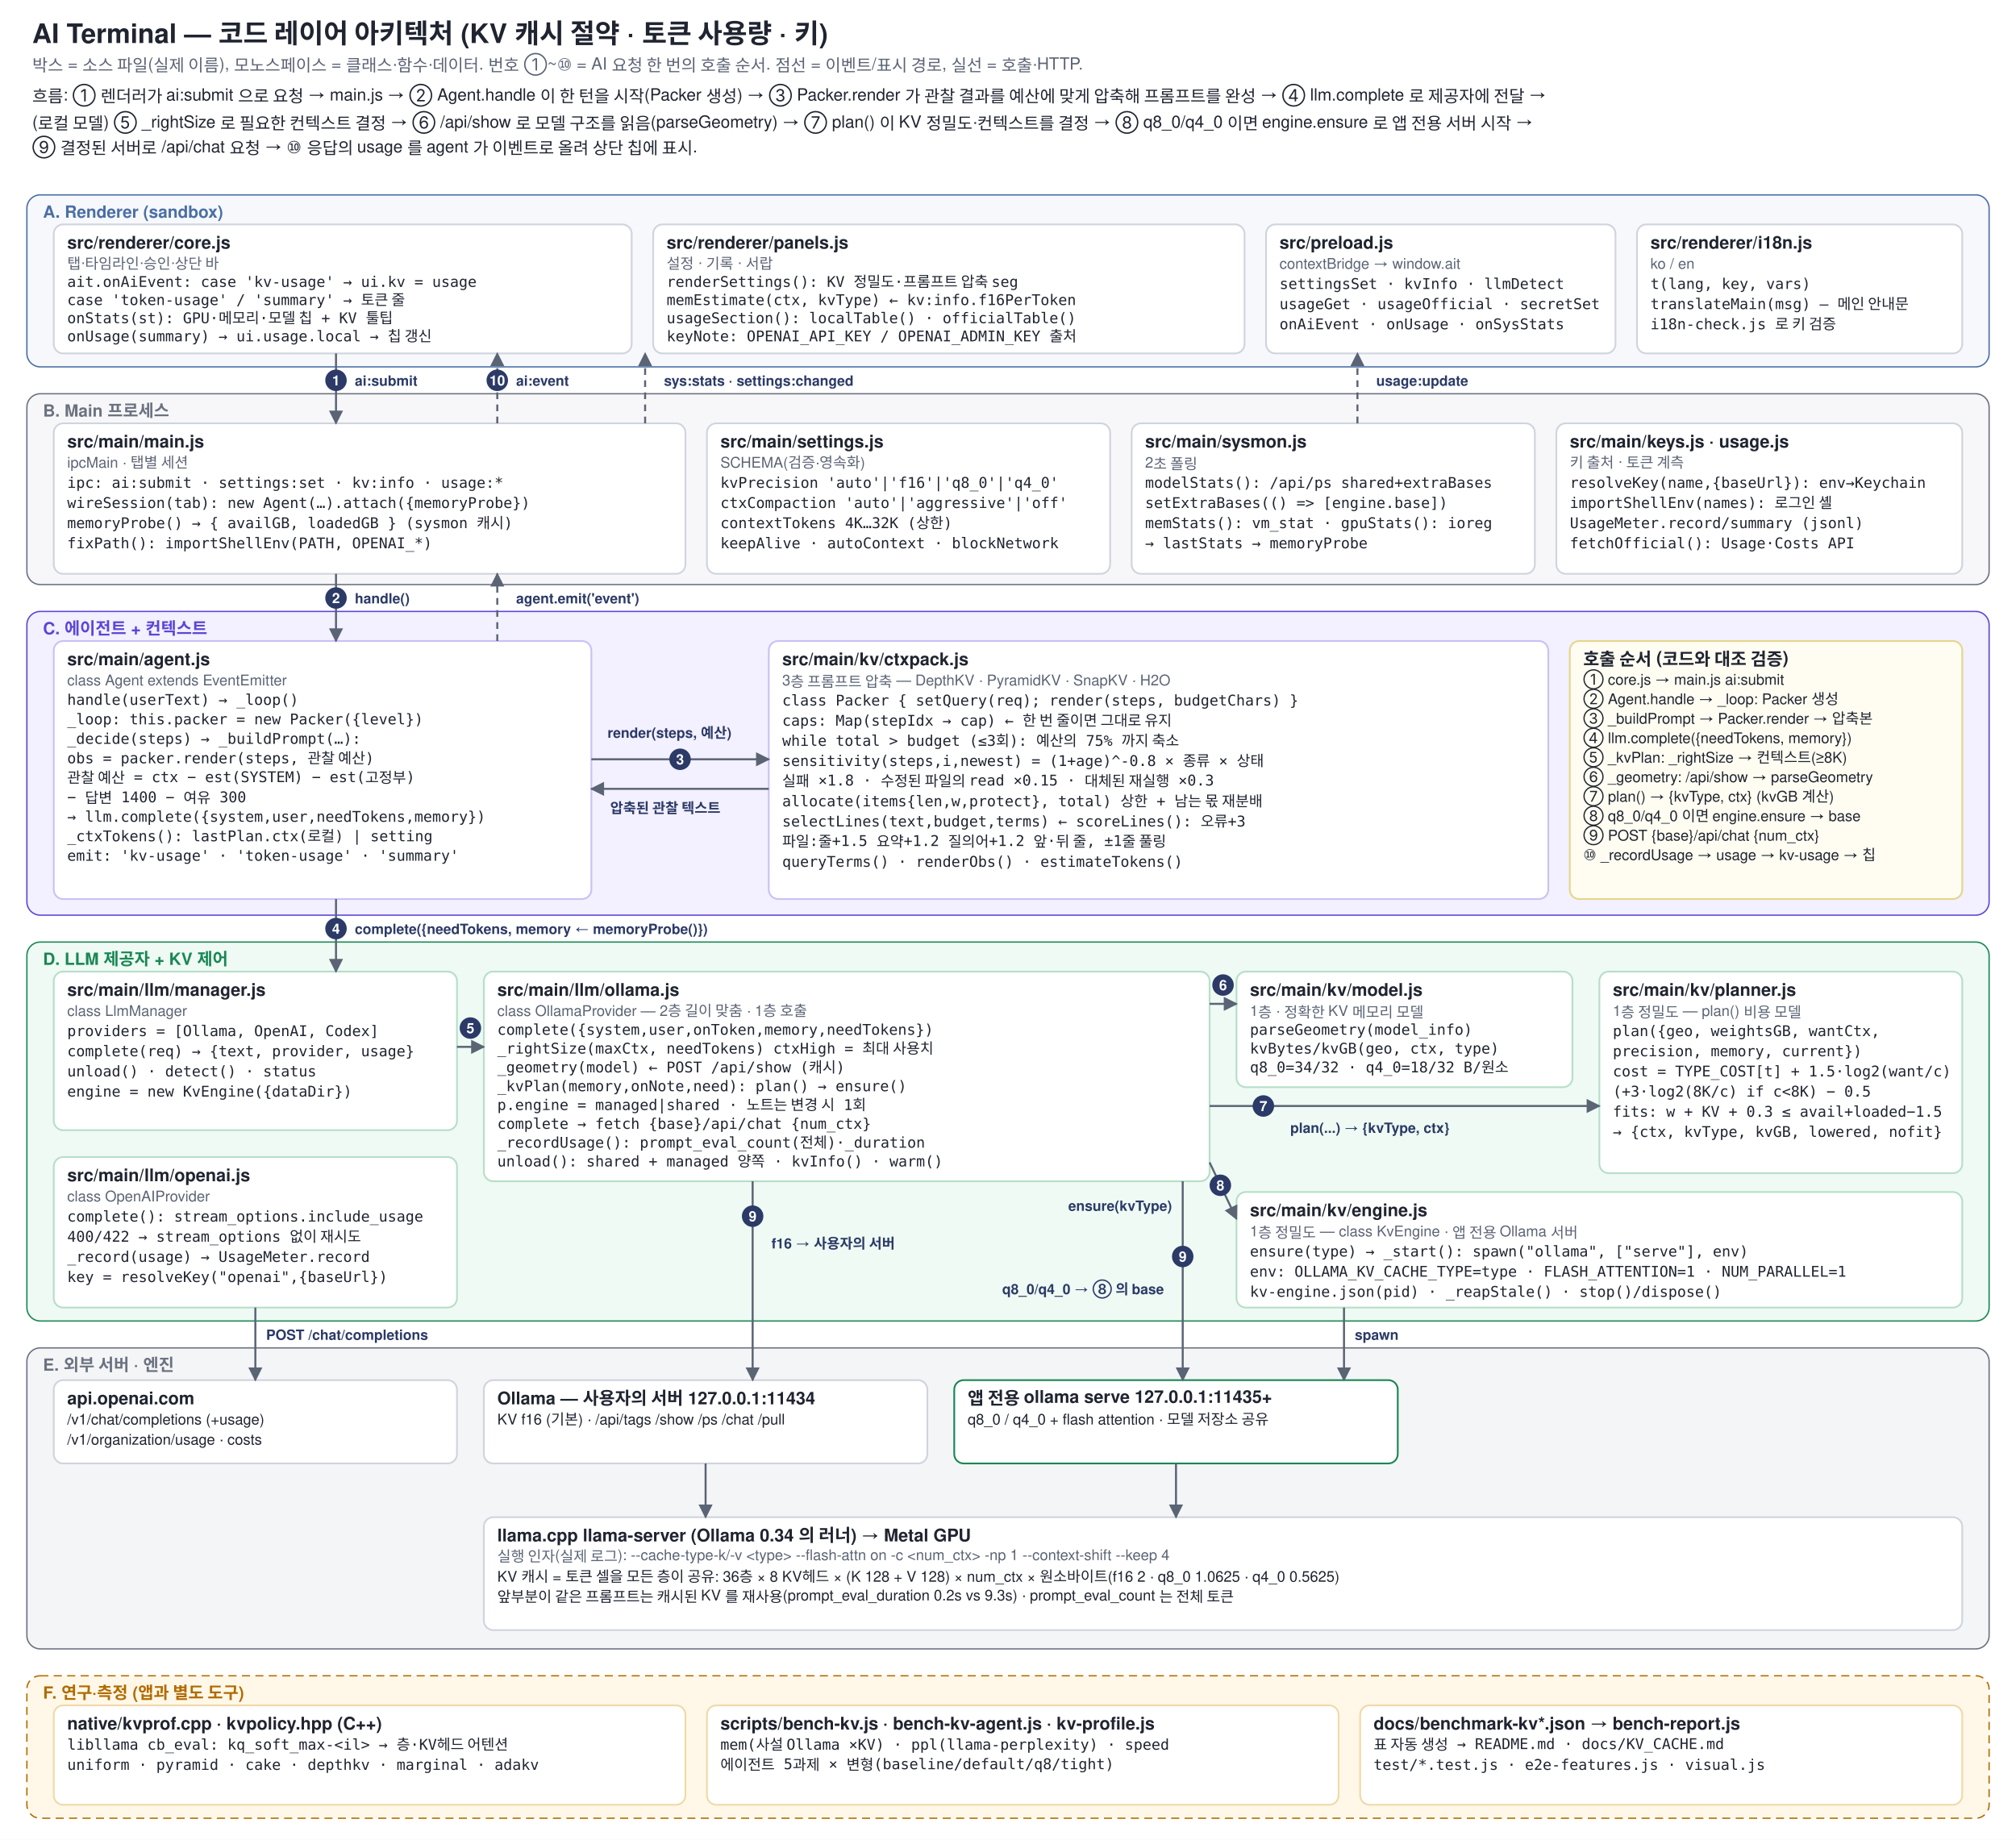
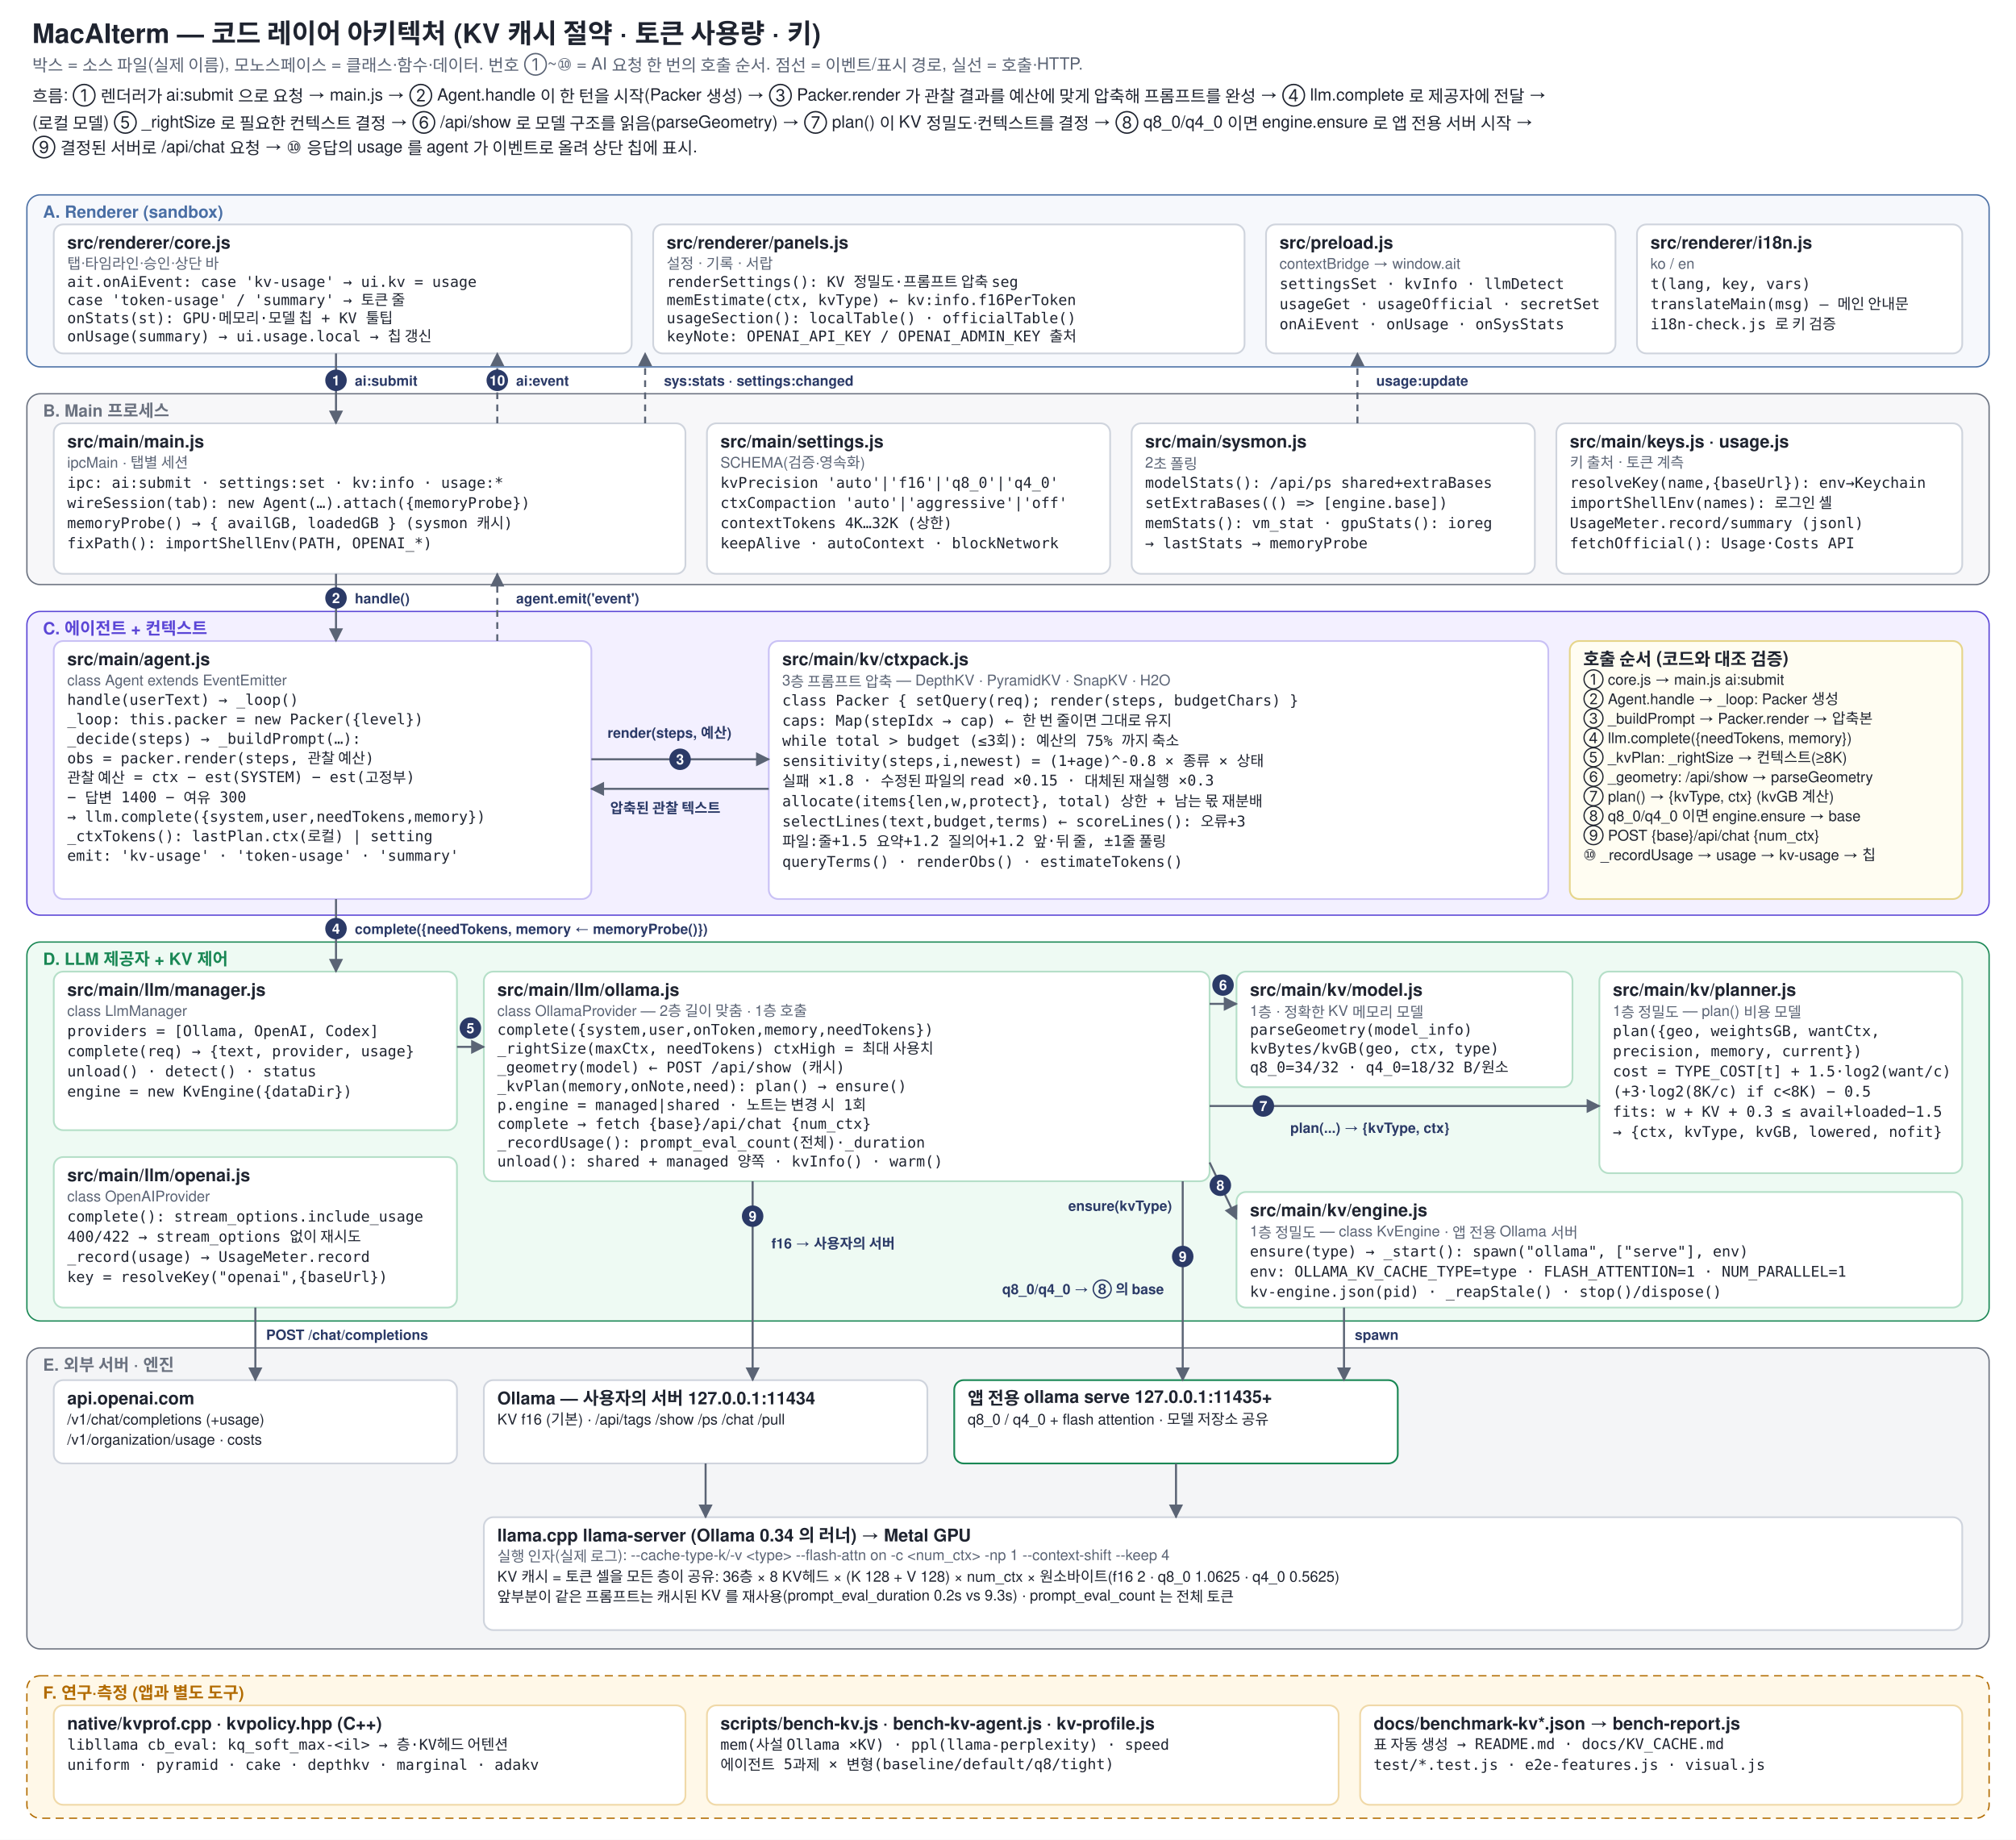
<svg xmlns="http://www.w3.org/2000/svg" viewBox="0 0 1500 1369" font-family="-apple-system,'Apple SD Gothic Neo',Helvetica,Arial,sans-serif">
  <defs>
    <marker id="arr" viewBox="0 0 10 10" refX="9" refY="5" markerWidth="7" markerHeight="7" orient="auto">
      <path d="M0 0L10 5L0 10z" fill="#5b6475" />
    </marker>
  </defs>
  <rect width="1500" height="1369" fill="#ffffff" />
-   <text x="24" y="32" font-size="20" font-weight="700" fill="#1f2430">AI Terminal — 코드 레이어 아키텍처 (KV 캐시 절약 · 토큰 사용량 · 키)</text>
+   <text x="24" y="32" font-size="20" font-weight="700" fill="#1f2430">MacAIterm — 코드 레이어 아키텍처 (KV 캐시 절약 · 토큰 사용량 · 키)</text>
  <text x="24" y="53" font-size="12.5" fill="#5b6475">박스 = 소스 파일(실제 이름), 모노스페이스 = 클래스·함수·데이터. 번호 ①~⑩ = AI 요청 한 번의 호출 순서. 점선 = 이벤트/표시 경로, 실선 = 호출·HTTP.</text>
  <text x="24" y="76" font-size="12.5" fill="#1f2430">흐름: ① 렌더러가 ai:submit 으로 요청 → main.js → ② Agent.handle 이 한 턴을 시작(Packer 생성) → ③ Packer.render 가 관찰 결과를 예산에 맞게 압축해 프롬프트를 완성 → ④ llm.complete 로 제공자에 전달 →</text>
  <text x="24" y="95" font-size="12.5" fill="#1f2430">(로컬 모델) ⑤ _rightSize 로 필요한 컨텍스트 결정 → ⑥ /api/show 로 모델 구조를 읽음(parseGeometry) → ⑦ plan() 이 KV 정밀도·컨텍스트를 결정 → ⑧ q8_0/q4_0 이면 engine.ensure 로 앱 전용 서버 시작 →</text>
  <text x="24" y="114" font-size="12.5" fill="#1f2430">⑨ 결정된 서버로 /api/chat 요청 → ⑩ 응답의 usage 를 agent 가 이벤트로 올려 상단 칩에 표시.</text>
  <g transform="translate(0,79)">
    <rect x="20" y="66" width="1460" height="128" rx="10" fill="#f6f8fc" stroke="#4a6fa5" stroke-width="1" />
    <text x="32" y="83" font-size="12.5" font-weight="700" fill="#4a6fa5">A. Renderer (sandbox)</text>
    <rect x="40" y="88" width="430" height="96" rx="7" fill="#fff" stroke="#cfd4dd" stroke-width="1.3" />
    <text x="50" y="106" font-size="13" font-weight="700" fill="#1f2430">src/renderer/core.js</text>
    <text x="50" y="121" font-size="11" fill="#5b6475">탭·타임라인·승인·상단 바</text>
    <text x="50" y="134.5" font-size="11" font-family="Menlo,Monaco,monospace" fill="#1f2430">ait.onAiEvent: case 'kv-usage' → ui.kv = usage</text>
    <text x="50" y="148" font-size="11" font-family="Menlo,Monaco,monospace" fill="#1f2430">  case 'token-usage' / 'summary' → 토큰 줄</text>
    <text x="50" y="161.5" font-size="11" font-family="Menlo,Monaco,monospace" fill="#1f2430">onStats(st): GPU·메모리·모델 칩 + KV 툴팁</text>
    <text x="50" y="175" font-size="11" font-family="Menlo,Monaco,monospace" fill="#1f2430">onUsage(summary) → ui.usage.local → 칩 갱신</text>
    <rect x="486" y="88" width="440" height="96" rx="7" fill="#fff" stroke="#cfd4dd" stroke-width="1.3" />
    <text x="496" y="106" font-size="13" font-weight="700" fill="#1f2430">src/renderer/panels.js</text>
    <text x="496" y="121" font-size="11" fill="#5b6475">설정 · 기록 · 서랍</text>
    <text x="496" y="134.5" font-size="11" font-family="Menlo,Monaco,monospace" fill="#1f2430">renderSettings(): KV 정밀도·프롬프트 압축 seg</text>
    <text x="496" y="148" font-size="11" font-family="Menlo,Monaco,monospace" fill="#1f2430">memEstimate(ctx, kvType) ← kv:info.f16PerToken</text>
    <text x="496" y="161.5" font-size="11" font-family="Menlo,Monaco,monospace" fill="#1f2430">usageSection(): localTable() · officialTable()</text>
    <text x="496" y="175" font-size="11" font-family="Menlo,Monaco,monospace" fill="#1f2430">keyNote: OPENAI_API_KEY / OPENAI_ADMIN_KEY 출처</text>
    <rect x="942" y="88" width="260" height="96" rx="7" fill="#fff" stroke="#cfd4dd" stroke-width="1.3" />
    <text x="952" y="106" font-size="13" font-weight="700" fill="#1f2430">src/preload.js</text>
    <text x="952" y="121" font-size="11" fill="#5b6475">contextBridge → window.ait</text>
    <text x="952" y="136" font-size="11" font-family="Menlo,Monaco,monospace" fill="#1f2430">settingsSet · kvInfo · llmDetect</text>
    <text x="952" y="151" font-size="11" font-family="Menlo,Monaco,monospace" fill="#1f2430">usageGet · usageOfficial · secretSet</text>
    <text x="952" y="166" font-size="11" font-family="Menlo,Monaco,monospace" fill="#1f2430">onAiEvent · onUsage · onSysStats</text>
    <rect x="1218" y="88" width="242" height="96" rx="7" fill="#fff" stroke="#cfd4dd" stroke-width="1.3" />
    <text x="1228" y="106" font-size="13" font-weight="700" fill="#1f2430">src/renderer/i18n.js</text>
    <text x="1228" y="121" font-size="11" fill="#5b6475">ko / en</text>
    <text x="1228" y="136" font-size="11" font-family="Menlo,Monaco,monospace" fill="#1f2430">t(lang, key, vars)</text>
    <text x="1228" y="151" font-size="11" font-family="Menlo,Monaco,monospace" fill="#1f2430">translateMain(msg) — 메인 안내문</text>
    <text x="1228" y="166" font-size="11" font-family="Menlo,Monaco,monospace" fill="#1f2430">i18n-check.js 로 키 검증</text>
    <rect x="20" y="214" width="1460" height="142" rx="10" fill="#f7f7f9" stroke="#6b7280" stroke-width="1" />
    <text x="32" y="231" font-size="12.5" font-weight="700" fill="#6b7280">B. Main 프로세스</text>
    <rect x="40" y="236" width="470" height="112" rx="7" fill="#fff" stroke="#cfd4dd" stroke-width="1.3" />
    <text x="50" y="254" font-size="13" font-weight="700" fill="#1f2430">src/main/main.js</text>
    <text x="50" y="269" font-size="11" fill="#5b6475">ipcMain · 탭별 세션</text>
    <text x="50" y="284" font-size="11" font-family="Menlo,Monaco,monospace" fill="#1f2430">ipc: ai:submit · settings:set · kv:info · usage:*</text>
    <text x="50" y="299" font-size="11" font-family="Menlo,Monaco,monospace" fill="#1f2430">wireSession(tab): new Agent(…).attach({memoryProbe})</text>
    <text x="50" y="314" font-size="11" font-family="Menlo,Monaco,monospace" fill="#1f2430">memoryProbe() → { availGB, loadedGB } (sysmon 캐시)</text>
    <text x="50" y="329" font-size="11" font-family="Menlo,Monaco,monospace" fill="#1f2430">fixPath(): importShellEnv(PATH, OPENAI_*)</text>
    <rect x="526" y="236" width="300" height="112" rx="7" fill="#fff" stroke="#cfd4dd" stroke-width="1.3" />
    <text x="536" y="254" font-size="13" font-weight="700" fill="#1f2430">src/main/settings.js</text>
    <text x="536" y="269" font-size="11" fill="#5b6475">SCHEMA(검증·영속화)</text>
    <text x="536" y="284" font-size="11" font-family="Menlo,Monaco,monospace" fill="#1f2430">kvPrecision  'auto'|'f16'|'q8_0'|'q4_0'</text>
    <text x="536" y="299" font-size="11" font-family="Menlo,Monaco,monospace" fill="#1f2430">ctxCompaction 'auto'|'aggressive'|'off'</text>
    <text x="536" y="314" font-size="11" font-family="Menlo,Monaco,monospace" fill="#1f2430">contextTokens  4K…32K (상한)</text>
    <text x="536" y="329" font-size="11" font-family="Menlo,Monaco,monospace" fill="#1f2430">keepAlive · autoContext · blockNetwork</text>
    <rect x="842" y="236" width="300" height="112" rx="7" fill="#fff" stroke="#cfd4dd" stroke-width="1.3" />
    <text x="852" y="254" font-size="13" font-weight="700" fill="#1f2430">src/main/sysmon.js</text>
    <text x="852" y="269" font-size="11" fill="#5b6475">2초 폴링</text>
    <text x="852" y="284" font-size="11" font-family="Menlo,Monaco,monospace" fill="#1f2430">modelStats(): /api/ps shared+extraBases</text>
    <text x="852" y="299" font-size="11" font-family="Menlo,Monaco,monospace" fill="#1f2430">setExtraBases(() =&gt; [engine.base])</text>
    <text x="852" y="314" font-size="11" font-family="Menlo,Monaco,monospace" fill="#1f2430">memStats(): vm_stat · gpuStats(): ioreg</text>
    <text x="852" y="329" font-size="11" font-family="Menlo,Monaco,monospace" fill="#1f2430">→ lastStats → memoryProbe</text>
    <rect x="1158" y="236" width="302" height="112" rx="7" fill="#fff" stroke="#cfd4dd" stroke-width="1.3" />
    <text x="1168" y="254" font-size="13" font-weight="700" fill="#1f2430">src/main/keys.js · usage.js</text>
    <text x="1168" y="269" font-size="11" fill="#5b6475">키 출처 · 토큰 계측</text>
    <text x="1168" y="284" font-size="11" font-family="Menlo,Monaco,monospace" fill="#1f2430">resolveKey(name,{baseUrl}): env→Keychain</text>
    <text x="1168" y="299" font-size="11" font-family="Menlo,Monaco,monospace" fill="#1f2430">importShellEnv(names): 로그인 셸</text>
    <text x="1168" y="314" font-size="11" font-family="Menlo,Monaco,monospace" fill="#1f2430">UsageMeter.record/summary (jsonl)</text>
    <text x="1168" y="329" font-size="11" font-family="Menlo,Monaco,monospace" fill="#1f2430">fetchOfficial(): Usage·Costs API</text>
    <rect x="20" y="376" width="1460" height="226" rx="10" fill="#f3f0ff" stroke="#5b46d6" stroke-width="1" />
    <text x="32" y="393" font-size="12.5" font-weight="700" fill="#5b46d6">C. 에이전트 + 컨텍스트</text>
    <rect x="40" y="398" width="400" height="192" rx="7" fill="#fff" stroke="#c9c1f5" stroke-width="1.3" />
    <text x="50" y="416" font-size="13" font-weight="700" fill="#1f2430">src/main/agent.js</text>
    <text x="50" y="431" font-size="11" fill="#5b6475">class Agent extends EventEmitter</text>
    <text x="50" y="445.5" font-size="11" font-family="Menlo,Monaco,monospace" fill="#1f2430">handle(userText) → _loop()</text>
    <text x="50" y="460" font-size="11" font-family="Menlo,Monaco,monospace" fill="#1f2430">_loop: this.packer = new Packer({level})</text>
    <text x="50" y="474.5" font-size="11" font-family="Menlo,Monaco,monospace" fill="#1f2430">_decide(steps) → _buildPrompt(…):</text>
    <text x="50" y="489" font-size="11" font-family="Menlo,Monaco,monospace" fill="#1f2430">  obs = packer.render(steps, 관찰 예산)</text>
    <text x="50" y="503.5" font-size="11" font-family="Menlo,Monaco,monospace" fill="#1f2430">  관찰 예산 = ctx − est(SYSTEM) − est(고정부)</text>
    <text x="50" y="518" font-size="11" font-family="Menlo,Monaco,monospace" fill="#1f2430">              − 답변 1400 − 여유 300</text>
    <text x="50" y="532.5" font-size="11" font-family="Menlo,Monaco,monospace" fill="#1f2430">→ llm.complete({system,user,needTokens,memory})</text>
    <text x="50" y="547" font-size="11" font-family="Menlo,Monaco,monospace" fill="#1f2430">_ctxTokens(): lastPlan.ctx(로컬) | setting</text>
    <text x="50" y="561.5" font-size="11" font-family="Menlo,Monaco,monospace" fill="#1f2430">emit: 'kv-usage' · 'token-usage' · 'summary'</text>
    <rect x="572" y="398" width="580" height="192" rx="7" fill="#fff" stroke="#c9c1f5" stroke-width="1.3" />
    <text x="582" y="416" font-size="13" font-weight="700" fill="#1f2430">src/main/kv/ctxpack.js</text>
    <text x="582" y="431" font-size="11" fill="#5b6475">3층 프롬프트 압축 — DepthKV · PyramidKV · SnapKV · H2O</text>
    <text x="582" y="446" font-size="11" font-family="Menlo,Monaco,monospace" fill="#1f2430">class Packer { setQuery(req); render(steps, budgetChars) }</text>
    <text x="582" y="461" font-size="11" font-family="Menlo,Monaco,monospace" fill="#1f2430">  caps: Map(stepIdx → cap)  ← 한 번 줄이면 그대로 유지</text>
    <text x="582" y="476" font-size="11" font-family="Menlo,Monaco,monospace" fill="#1f2430">  while total &gt; budget (≤3회): 예산의 75% 까지 축소</text>
    <text x="582" y="491" font-size="11" font-family="Menlo,Monaco,monospace" fill="#1f2430">sensitivity(steps,i,newest) = (1+age)^-0.8 × 종류 × 상태</text>
    <text x="582" y="506" font-size="11" font-family="Menlo,Monaco,monospace" fill="#1f2430">  실패 ×1.8 · 수정된 파일의 read ×0.15 · 대체된 재실행 ×0.3</text>
    <text x="582" y="521" font-size="11" font-family="Menlo,Monaco,monospace" fill="#1f2430">allocate(items{len,w,protect}, total) 상한 + 남는 몫 재분배</text>
    <text x="582" y="536" font-size="11" font-family="Menlo,Monaco,monospace" fill="#1f2430">selectLines(text,budget,terms) ← scoreLines(): 오류+3</text>
    <text x="582" y="551" font-size="11" font-family="Menlo,Monaco,monospace" fill="#1f2430">  파일:줄+1.5 요약+1.2 질의어+1.2 앞·뒤 줄, ±1줄 풀링</text>
    <text x="582" y="566" font-size="11" font-family="Menlo,Monaco,monospace" fill="#1f2430">queryTerms() · renderObs() · estimateTokens()</text>
    <rect x="1168" y="398" width="292" height="192" rx="7" fill="#fffdf2" stroke="#e6d58a" stroke-width="1.3" />
    <text x="1178" y="416" font-size="13" font-weight="700" fill="#1f2430">호출 순서 (코드와 대조 검증)</text>
    <text x="1178" y="430.5" font-size="11" fill="#1f2430">① core.js → main.js  ai:submit</text>
    <text x="1178" y="445" font-size="11" fill="#1f2430">② Agent.handle → _loop: Packer 생성</text>
    <text x="1178" y="459.5" font-size="11" fill="#1f2430">③ _buildPrompt → Packer.render → 압축본</text>
    <text x="1178" y="474" font-size="11" fill="#1f2430">④ llm.complete({needTokens, memory})</text>
    <text x="1178" y="488.5" font-size="11" fill="#1f2430">⑤ _kvPlan: _rightSize → 컨텍스트(≥8K)</text>
    <text x="1178" y="503" font-size="11" fill="#1f2430">⑥ _geometry: /api/show → parseGeometry</text>
    <text x="1178" y="517.5" font-size="11" fill="#1f2430">⑦ plan() → {kvType, ctx} (kvGB 계산)</text>
    <text x="1178" y="532" font-size="11" fill="#1f2430">⑧ q8_0/q4_0 이면 engine.ensure → base</text>
    <text x="1178" y="546.5" font-size="11" fill="#1f2430">⑨ POST {base}/api/chat {num_ctx}</text>
    <text x="1178" y="561" font-size="11" fill="#1f2430">⑩ _recordUsage → usage → kv-usage → 칩</text>
    <rect x="20" y="622" width="1460" height="282" rx="10" fill="#eefaf3" stroke="#198754" stroke-width="1" />
    <text x="32" y="639" font-size="12.5" font-weight="700" fill="#198754">D. LLM 제공자 + KV 제어</text>
    <rect x="40" y="644" width="300" height="118" rx="7" fill="#fff" stroke="#b5dfc8" stroke-width="1.3" />
    <text x="50" y="662" font-size="13" font-weight="700" fill="#1f2430">src/main/llm/manager.js</text>
    <text x="50" y="677" font-size="11" fill="#5b6475">class LlmManager</text>
    <text x="50" y="692" font-size="11" font-family="Menlo,Monaco,monospace" fill="#1f2430">providers = [Ollama, OpenAI, Codex]</text>
    <text x="50" y="707" font-size="11" font-family="Menlo,Monaco,monospace" fill="#1f2430">complete(req) → {text, provider, usage}</text>
    <text x="50" y="722" font-size="11" font-family="Menlo,Monaco,monospace" fill="#1f2430">unload() · detect() · status</text>
    <text x="50" y="737" font-size="11" font-family="Menlo,Monaco,monospace" fill="#1f2430">engine = new KvEngine({dataDir})</text>
    <rect x="360" y="644" width="540" height="156" rx="7" fill="#fff" stroke="#b5dfc8" stroke-width="1.3" />
    <text x="370" y="662" font-size="13" font-weight="700" fill="#1f2430">src/main/llm/ollama.js</text>
    <text x="370" y="677" font-size="11" fill="#5b6475">class OllamaProvider — 2층 길이 맞춤 · 1층 호출</text>
    <text x="370" y="691" font-size="11" font-family="Menlo,Monaco,monospace" fill="#1f2430">complete({system,user,onToken,memory,needTokens})</text>
    <text x="370" y="705" font-size="11" font-family="Menlo,Monaco,monospace" fill="#1f2430">_rightSize(maxCtx, needTokens)  ctxHigh = 최대 사용치</text>
    <text x="370" y="719" font-size="11" font-family="Menlo,Monaco,monospace" fill="#1f2430">_geometry(model) ← POST /api/show (캐시)</text>
    <text x="370" y="733" font-size="11" font-family="Menlo,Monaco,monospace" fill="#1f2430">_kvPlan(memory,onNote,need): plan() → ensure()</text>
    <text x="370" y="747" font-size="11" font-family="Menlo,Monaco,monospace" fill="#1f2430">  p.engine = managed|shared · 노트는 변경 시 1회</text>
    <text x="370" y="761" font-size="11" font-family="Menlo,Monaco,monospace" fill="#1f2430">complete → fetch {base}/api/chat {num_ctx}</text>
    <text x="370" y="775" font-size="11" font-family="Menlo,Monaco,monospace" fill="#1f2430">_recordUsage(): prompt_eval_count(전체)·_duration</text>
    <text x="370" y="789" font-size="11" font-family="Menlo,Monaco,monospace" fill="#1f2430">unload(): shared + managed 양쪽 · kvInfo() · warm()</text>
    <rect x="920" y="644" width="250" height="86" rx="7" fill="#fff" stroke="#b5dfc8" stroke-width="1.3" />
    <text x="930" y="662" font-size="13" font-weight="700" fill="#1f2430">src/main/kv/model.js</text>
    <text x="930" y="677" font-size="11" fill="#5b6475">1층 · 정확한 KV 메모리 모델</text>
    <text x="930" y="691" font-size="11" font-family="Menlo,Monaco,monospace" fill="#1f2430">parseGeometry(model_info)</text>
    <text x="930" y="705" font-size="11" font-family="Menlo,Monaco,monospace" fill="#1f2430">kvBytes/kvGB(geo, ctx, type)</text>
    <text x="930" y="719" font-size="11" font-family="Menlo,Monaco,monospace" fill="#1f2430">q8_0=34/32 · q4_0=18/32 B/원소</text>
    <rect x="1190" y="644" width="270" height="150" rx="7" fill="#fff" stroke="#b5dfc8" stroke-width="1.3" />
    <text x="1200" y="662" font-size="13" font-weight="700" fill="#1f2430">src/main/kv/planner.js</text>
    <text x="1200" y="677" font-size="11" fill="#5b6475">1층 정밀도 — plan() 비용 모델</text>
    <text x="1200" y="692" font-size="11" font-family="Menlo,Monaco,monospace" fill="#1f2430">plan({geo, weightsGB, wantCtx,</text>
    <text x="1200" y="707" font-size="11" font-family="Menlo,Monaco,monospace" fill="#1f2430">      precision, memory, current})</text>
    <text x="1200" y="722" font-size="11" font-family="Menlo,Monaco,monospace" fill="#1f2430">cost = TYPE_COST[t] + 1.5·log2(want/c)</text>
    <text x="1200" y="737" font-size="11" font-family="Menlo,Monaco,monospace" fill="#1f2430">       (+3·log2(8K/c) if c&lt;8K) − 0.5</text>
    <text x="1200" y="752" font-size="11" font-family="Menlo,Monaco,monospace" fill="#1f2430">fits: w + KV + 0.3 ≤ avail+loaded−1.5</text>
    <text x="1200" y="767" font-size="11" font-family="Menlo,Monaco,monospace" fill="#1f2430">→ {ctx, kvType, kvGB, lowered, nofit}</text>
    <rect x="40" y="782" width="300" height="112" rx="7" fill="#fff" stroke="#b5dfc8" stroke-width="1.3" />
    <text x="50" y="800" font-size="13" font-weight="700" fill="#1f2430">src/main/llm/openai.js</text>
    <text x="50" y="815" font-size="11" fill="#5b6475">class OpenAIProvider</text>
    <text x="50" y="830" font-size="11" font-family="Menlo,Monaco,monospace" fill="#1f2430">complete(): stream_options.include_usage</text>
    <text x="50" y="845" font-size="11" font-family="Menlo,Monaco,monospace" fill="#1f2430">  400/422 → stream_options 없이 재시도</text>
    <text x="50" y="860" font-size="11" font-family="Menlo,Monaco,monospace" fill="#1f2430">_record(usage) → UsageMeter.record</text>
    <text x="50" y="875" font-size="11" font-family="Menlo,Monaco,monospace" fill="#1f2430">key = resolveKey("openai",{baseUrl})</text>
    <rect x="920" y="808" width="540" height="86" rx="7" fill="#fff" stroke="#b5dfc8" stroke-width="1.3" />
    <text x="930" y="826" font-size="13" font-weight="700" fill="#1f2430">src/main/kv/engine.js</text>
    <text x="930" y="841" font-size="11" fill="#5b6475">1층 정밀도 — class KvEngine · 앱 전용 Ollama 서버</text>
    <text x="930" y="856" font-size="11" font-family="Menlo,Monaco,monospace" fill="#1f2430">ensure(type) → _start(): spawn("ollama", ["serve"], env)</text>
    <text x="930" y="871" font-size="11" font-family="Menlo,Monaco,monospace" fill="#1f2430">env: OLLAMA_KV_CACHE_TYPE=type · FLASH_ATTENTION=1 · NUM_PARALLEL=1</text>
    <text x="930" y="886" font-size="11" font-family="Menlo,Monaco,monospace" fill="#1f2430">kv-engine.json(pid) · _reapStale() · stop()/dispose()</text>
    <rect x="20" y="924" width="1460" height="224" rx="10" fill="#f4f5f7" stroke="#6b7280" stroke-width="1" />
    <text x="32" y="941" font-size="12.5" font-weight="700" fill="#6b7280">E. 외부 서버 · 엔진</text>
    <rect x="40" y="948" width="300" height="62" rx="7" fill="#fff" stroke="#cfd4dd" stroke-width="1.3" />
    <text x="50" y="966" font-size="13" font-weight="700" fill="#1f2430">api.openai.com</text>
    <text x="50" y="981" font-size="11" fill="#1f2430">/v1/chat/completions (+usage)</text>
    <text x="50" y="996" font-size="11" fill="#1f2430">/v1/organization/usage · costs</text>
    <rect x="360" y="948" width="330" height="62" rx="7" fill="#fff" stroke="#cfd4dd" stroke-width="1.3" />
    <text x="370" y="966" font-size="13" font-weight="700" fill="#1f2430">Ollama — 사용자의 서버 127.0.0.1:11434</text>
    <text x="370" y="981" font-size="11" fill="#1f2430">KV f16 (기본) · /api/tags /show /ps /chat /pull</text>
    <rect x="710" y="948" width="330" height="62" rx="7" fill="#fff" stroke="#198754" stroke-width="1.3" />
    <text x="720" y="966" font-size="13" font-weight="700" fill="#1f2430">앱 전용 ollama serve 127.0.0.1:11435+</text>
    <text x="720" y="981" font-size="11" fill="#1f2430">q8_0 / q4_0 + flash attention · 모델 저장소 공유</text>
    <rect x="360" y="1050" width="1100" height="84" rx="7" fill="#fff" stroke="#cfd4dd" stroke-width="1.3" />
    <text x="370" y="1068" font-size="13" font-weight="700" fill="#1f2430">llama.cpp llama-server (Ollama 0.34 의 러너) → Metal GPU</text>
    <text x="370" y="1083" font-size="11" fill="#5b6475">실행 인자(실제 로그): --cache-type-k/-v &lt;type&gt; --flash-attn on -c &lt;num_ctx&gt; -np 1 --context-shift --keep 4</text>
    <text x="370" y="1098" font-size="11" fill="#1f2430">KV 캐시 = 토큰 셀을 모든 층이 공유: 36층 × 8 KV헤드 × (K 128 + V 128) × num_ctx × 원소바이트(f16 2 · q8_0 1.0625 · q4_0 0.5625)</text>
    <text x="370" y="1113" font-size="11" fill="#1f2430">앞부분이 같은 프롬프트는 캐시된 KV 를 재사용(prompt_eval_duration 0.2s vs 9.3s) · prompt_eval_count 는 전체 토큰</text>
    <rect x="20" y="1168" width="1460" height="106" rx="10" fill="#fff8e8" stroke="#b26b00" stroke-width="1" stroke-dasharray="6 4" />
    <text x="32" y="1185" font-size="12.5" font-weight="700" fill="#b26b00">F. 연구·측정 (앱과 별도 도구)</text>
    <rect x="40" y="1190" width="470" height="74" rx="7" fill="#fff" stroke="#f0d9a8" stroke-width="1.3" />
    <text x="50" y="1208" font-size="13" font-weight="700" fill="#1f2430">native/kvprof.cpp · kvpolicy.hpp (C++)</text>
    <text x="50" y="1223" font-size="11" font-family="Menlo,Monaco,monospace" fill="#1f2430">libllama cb_eval: kq_soft_max-&lt;il&gt; → 층·KV헤드 어텐션</text>
    <text x="50" y="1238" font-size="11" font-family="Menlo,Monaco,monospace" fill="#1f2430">uniform · pyramid · cake · depthkv · marginal · adakv</text>
    <rect x="526" y="1190" width="470" height="74" rx="7" fill="#fff" stroke="#f0d9a8" stroke-width="1.3" />
    <text x="536" y="1208" font-size="13" font-weight="700" fill="#1f2430">scripts/bench-kv.js · bench-kv-agent.js · kv-profile.js</text>
    <text x="536" y="1223" font-size="11" font-family="Menlo,Monaco,monospace" fill="#1f2430">mem(사설 Ollama ×KV) · ppl(llama-perplexity) · speed</text>
    <text x="536" y="1238" font-size="11" font-family="Menlo,Monaco,monospace" fill="#1f2430">에이전트 5과제 × 변형(baseline/default/q8/tight)</text>
    <rect x="1012" y="1190" width="448" height="74" rx="7" fill="#fff" stroke="#f0d9a8" stroke-width="1.3" />
    <text x="1022" y="1208" font-size="13" font-weight="700" fill="#1f2430">docs/benchmark-kv*.json → bench-report.js</text>
    <text x="1022" y="1223" font-size="11" font-family="Menlo,Monaco,monospace" fill="#1f2430">표 자동 생성 → README.md · docs/KV_CACHE.md</text>
    <text x="1022" y="1238" font-size="11" font-family="Menlo,Monaco,monospace" fill="#1f2430">test/*.test.js · e2e-features.js · visual.js</text>
    <line x1="250" y1="184" x2="250" y2="236" stroke="#5b6475" stroke-width="1.5" marker-end="url(#arr)" />
    <circle cx="250" cy="204" r="8" fill="#2b3a67" />
    <text x="250" y="207.8" text-anchor="middle" font-size="10.5" font-weight="700" fill="#fff">1</text>
    <text x="264" y="208" font-size="10.5" text-anchor="start" fill="#2b3a67" font-weight="600">ai:submit</text>
    <line x1="250" y1="348" x2="250" y2="398" stroke="#5b6475" stroke-width="1.5" marker-end="url(#arr)" />
    <circle cx="250" cy="366" r="8" fill="#2b3a67" />
    <text x="250" y="369.8" text-anchor="middle" font-size="10.5" font-weight="700" fill="#fff">2</text>
    <text x="264" y="370" font-size="10.5" text-anchor="start" fill="#2b3a67" font-weight="600">handle()</text>
    <line x1="440" y1="486" x2="572" y2="486" stroke="#5b6475" stroke-width="1.5" marker-end="url(#arr)" />
    <circle cx="506" cy="486" r="8" fill="#2b3a67" />
    <text x="506" y="489.8" text-anchor="middle" font-size="10.5" font-weight="700" fill="#fff">3</text>
    <text x="452" y="470" font-size="10.5" text-anchor="start" fill="#2b3a67" font-weight="600">render(steps, 예산)</text>
    <line x1="572" y1="508" x2="440" y2="508" stroke="#5b6475" stroke-width="1.5" marker-end="url(#arr)" />
    <text x="454" y="526" font-size="10.5" text-anchor="start" fill="#2b3a67" font-weight="600">압축된 관찰 텍스트</text>
    <line x1="250" y1="590" x2="250" y2="644" stroke="#5b6475" stroke-width="1.5" marker-end="url(#arr)" />
    <circle cx="250" cy="612" r="8" fill="#2b3a67" />
    <text x="250" y="615.8" text-anchor="middle" font-size="10.5" font-weight="700" fill="#fff">4</text>
    <text x="264" y="616" font-size="10.5" text-anchor="start" fill="#2b3a67" font-weight="600">complete({needTokens, memory ← memoryProbe()})</text>
    <line x1="340" y1="700" x2="360" y2="700" stroke="#5b6475" stroke-width="1.5" marker-end="url(#arr)" />
    <circle cx="350" cy="686" r="8" fill="#2b3a67" />
    <text x="350" y="689.8" text-anchor="middle" font-size="10.5" font-weight="700" fill="#fff">5</text>
    <line x1="900" y1="668" x2="920" y2="668" stroke="#5b6475" stroke-width="1.5" marker-end="url(#arr)" />
    <circle cx="910" cy="654" r="8" fill="#2b3a67" />
    <text x="910" y="657.8" text-anchor="middle" font-size="10.5" font-weight="700" fill="#fff">6</text>
    <line x1="900" y1="744" x2="1190" y2="744" stroke="#5b6475" stroke-width="1.5" marker-end="url(#arr)" />
    <circle cx="940" cy="744" r="8" fill="#2b3a67" />
    <text x="940" y="747.8" text-anchor="middle" font-size="10.5" font-weight="700" fill="#fff">7</text>
    <text x="960" y="764" font-size="10.5" text-anchor="start" fill="#2b3a67" font-weight="600">plan(...) → {kvType, ctx}</text>
    <line x1="900" y1="786" x2="920" y2="828" stroke="#5b6475" stroke-width="1.5" marker-end="url(#arr)" />
    <circle cx="908" cy="803" r="8" fill="#2b3a67" />
    <text x="908" y="806.8" text-anchor="middle" font-size="10.5" font-weight="700" fill="#fff">8</text>
    <text x="872" y="822" font-size="10.5" text-anchor="end" fill="#2b3a67" font-weight="600">ensure(kvType)</text>
    <line x1="560" y1="800" x2="560" y2="948" stroke="#5b6475" stroke-width="1.5" marker-end="url(#arr)" />
    <circle cx="560" cy="826" r="8" fill="#2b3a67" />
    <text x="560" y="829.8" text-anchor="middle" font-size="10.5" font-weight="700" fill="#fff">9</text>
    <text x="574" y="850" font-size="10.5" text-anchor="start" fill="#2b3a67" font-weight="600">f16 → 사용자의 서버</text>
    <line x1="880" y1="800" x2="880" y2="948" stroke="#5b6475" stroke-width="1.5" marker-end="url(#arr)" />
    <circle cx="880" cy="856" r="8" fill="#2b3a67" />
    <text x="880" y="859.8" text-anchor="middle" font-size="10.5" font-weight="700" fill="#fff">9</text>
    <text x="866" y="884" font-size="10.5" text-anchor="end" fill="#2b3a67" font-weight="600">q8_0/q4_0 → ⑧ 의 base</text>
    <line x1="1000" y1="894" x2="1000" y2="948" stroke="#5b6475" stroke-width="1.5" marker-end="url(#arr)" />
    <text x="1008" y="918" font-size="10.5" text-anchor="start" fill="#2b3a67" font-weight="600">spawn</text>
    <line x1="190" y1="894" x2="190" y2="948" stroke="#5b6475" stroke-width="1.5" marker-end="url(#arr)" />
    <text x="198" y="918" font-size="10.5" text-anchor="start" fill="#2b3a67" font-weight="600">POST /chat/completions</text>
    <line x1="525" y1="1010" x2="525" y2="1050" stroke="#5b6475" stroke-width="1.5" marker-end="url(#arr)" />
    <line x1="875" y1="1010" x2="875" y2="1050" stroke="#5b6475" stroke-width="1.5" marker-end="url(#arr)" />
    <line x1="370" y1="398" x2="370" y2="348" stroke="#5b6475" stroke-width="1.5" stroke-dasharray="5 4" marker-end="url(#arr)" />
    <text x="384" y="370" font-size="10.5" text-anchor="start" fill="#2b3a67" font-weight="600">agent.emit('event')</text>
    <line x1="370" y1="236" x2="370" y2="184" stroke="#5b6475" stroke-width="1.5" stroke-dasharray="5 4" marker-end="url(#arr)" />
    <circle cx="370" cy="204" r="8" fill="#2b3a67" />
    <text x="370" y="207.8" text-anchor="middle" font-size="10.5" font-weight="700" fill="#fff">10</text>
    <text x="384" y="208" font-size="10.5" text-anchor="start" fill="#2b3a67" font-weight="600">ai:event</text>
    <line x1="480" y1="236" x2="480" y2="184" stroke="#5b6475" stroke-width="1.5" stroke-dasharray="5 4" marker-end="url(#arr)" />
    <text x="494" y="208" font-size="10.5" text-anchor="start" fill="#2b3a67" font-weight="600">sys:stats · settings:changed</text>
    <line x1="1010" y1="236" x2="1010" y2="184" stroke="#5b6475" stroke-width="1.5" stroke-dasharray="5 4" marker-end="url(#arr)" />
    <text x="1024" y="208" font-size="10.5" text-anchor="start" fill="#2b3a67" font-weight="600">usage:update</text>
  </g>
</svg>
